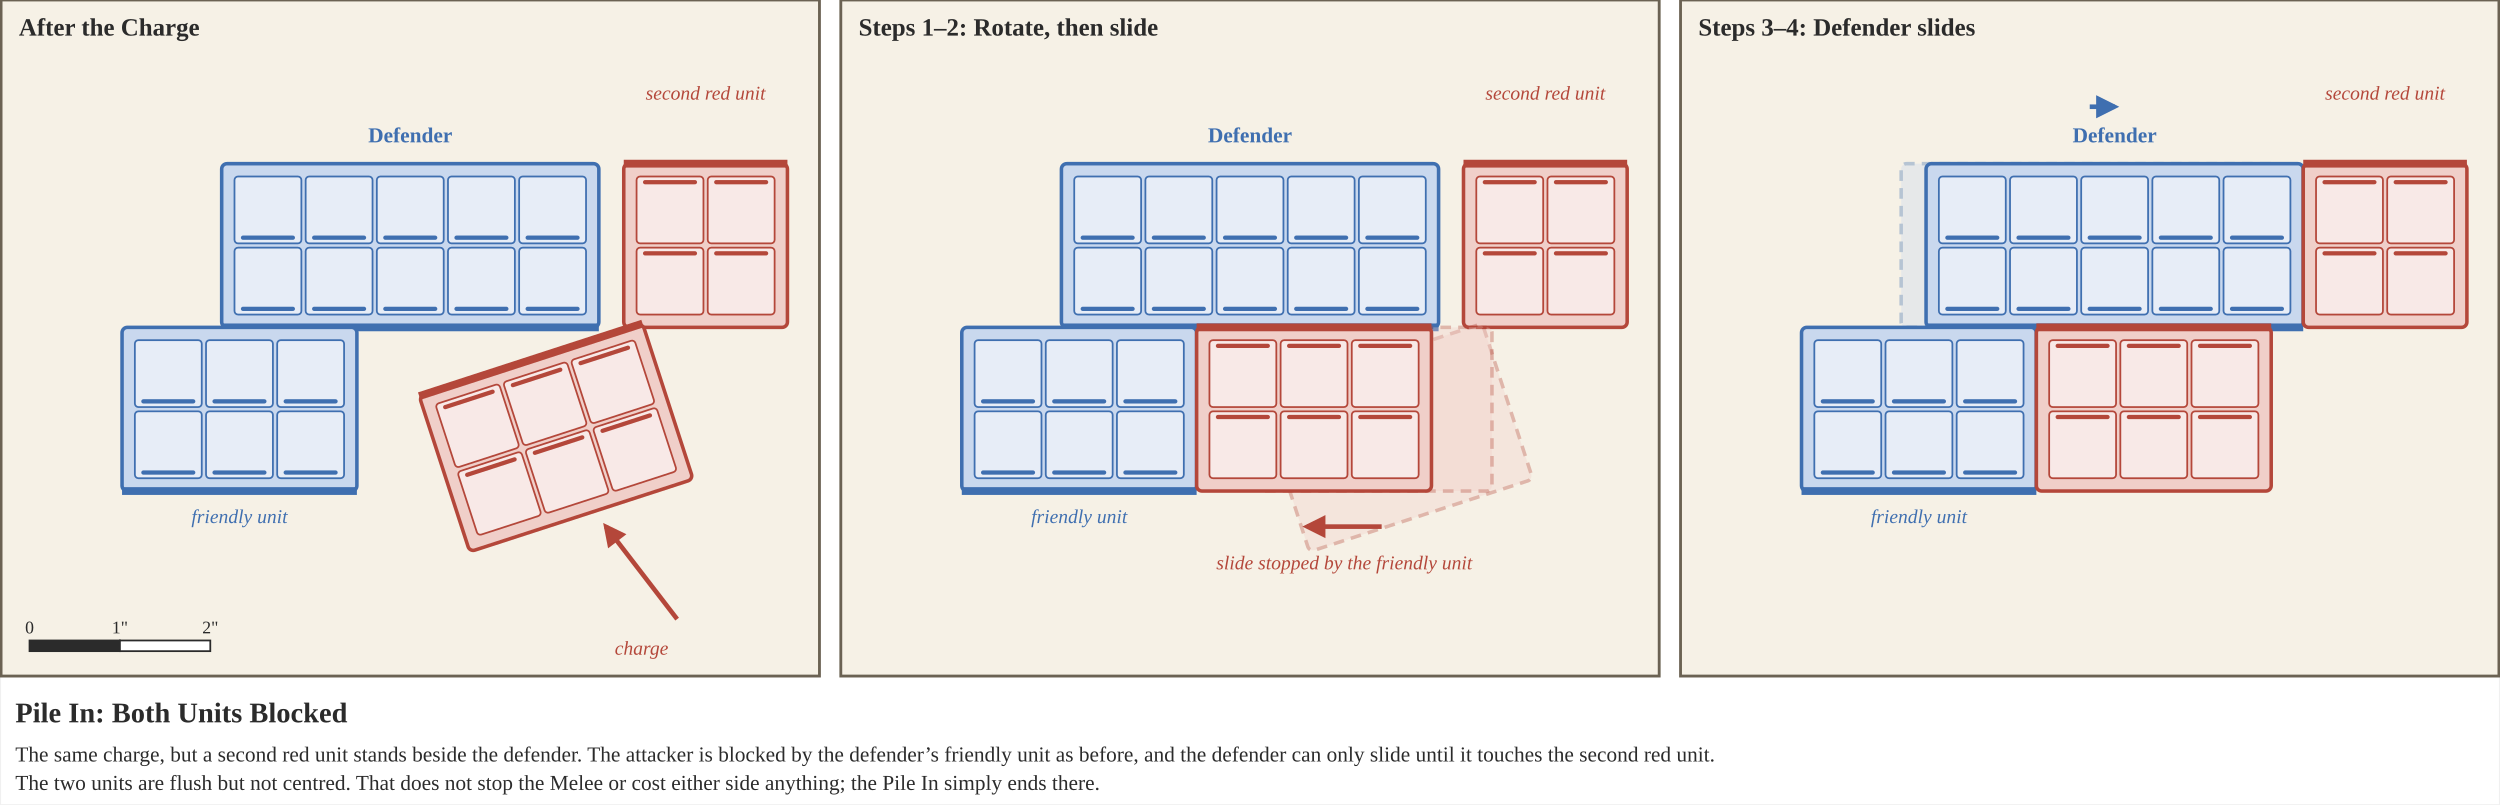
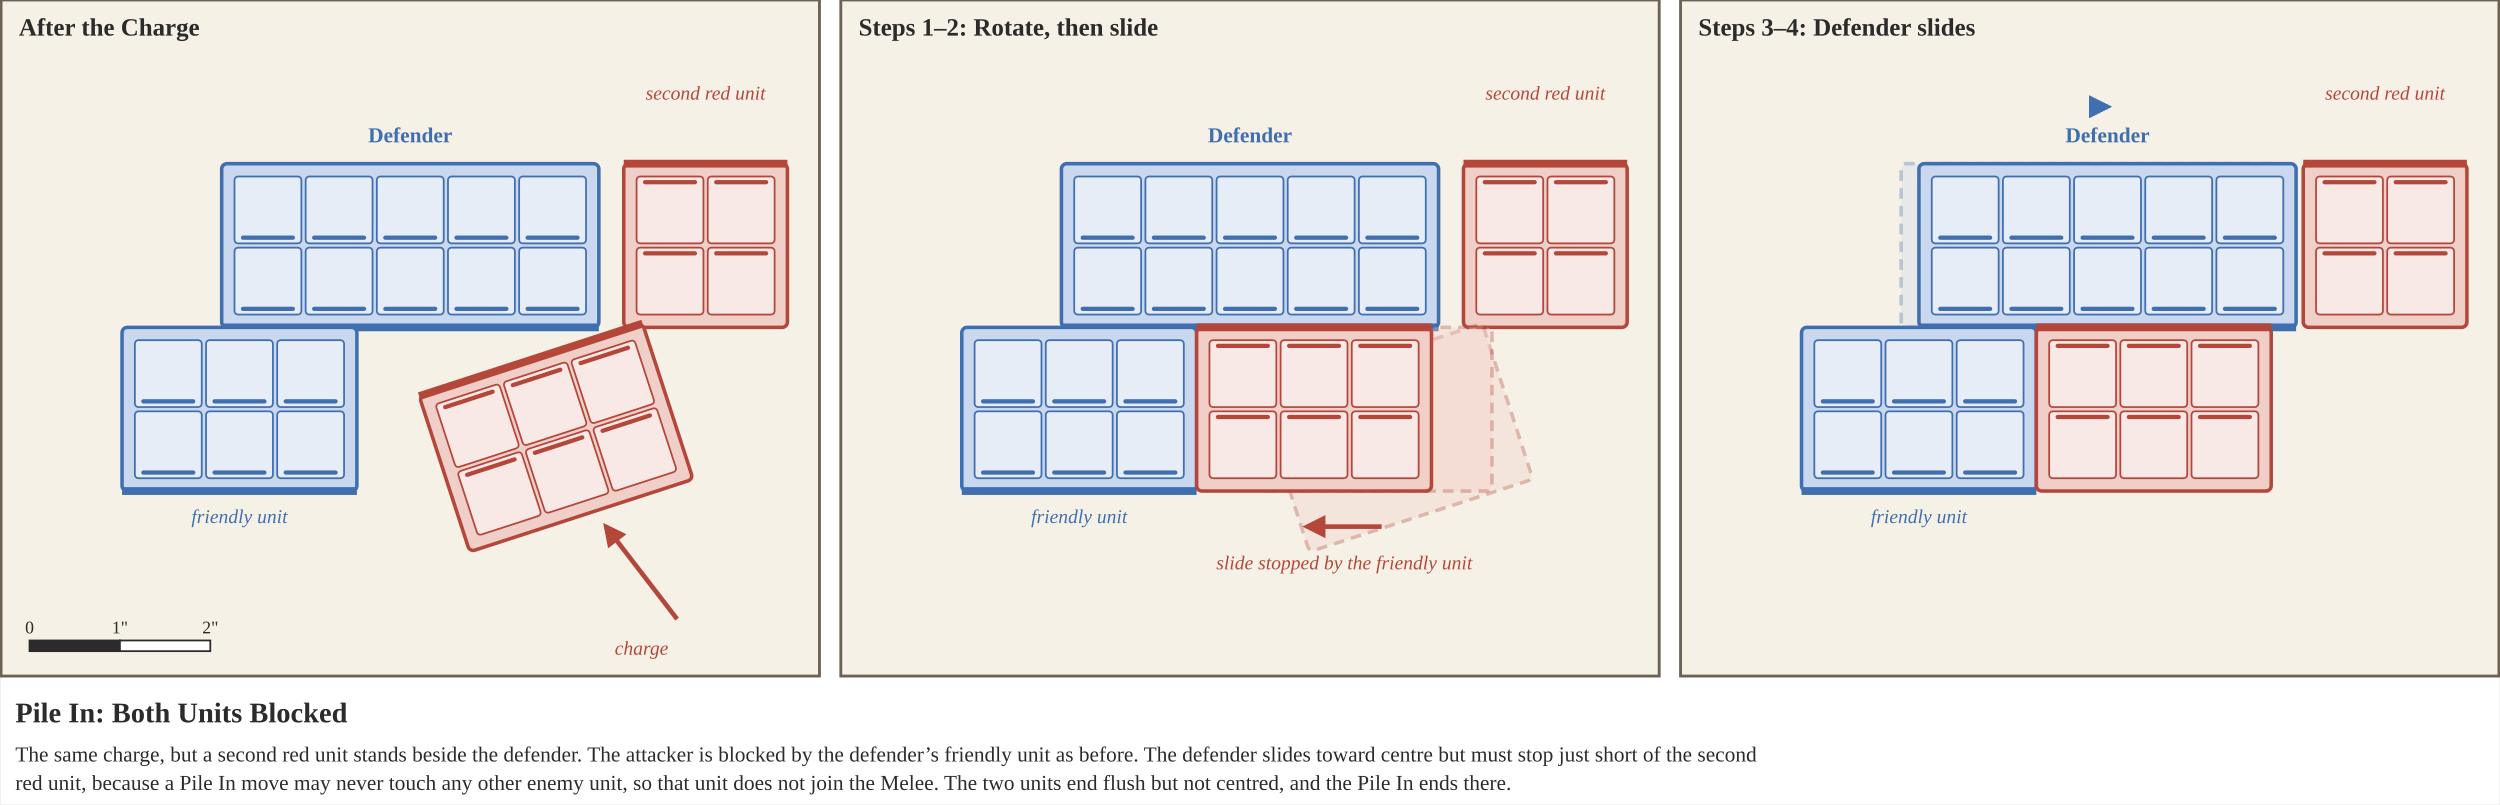
<svg xmlns="http://www.w3.org/2000/svg" viewBox="0 0 702 226" width="1685" height="542" font-family="Georgia, 'Times New Roman', serif">
  <defs>
    <marker id="arrow_3f6fb0" viewBox="0 0 10 10" refX="8" refY="5" markerWidth="5" markerHeight="5" orient="auto">
      <path d="M0,0 L10,5 L0,10 z" fill="#3f6fb0" />
    </marker>
    <marker id="arrow_b4473a" viewBox="0 0 10 10" refX="8" refY="5" markerWidth="5" markerHeight="5" orient="auto">
      <path d="M0,0 L10,5 L0,10 z" fill="#b4473a" />
    </marker>
  </defs>
  <rect width="702" height="226" fill="#fff" />
  <rect x="0" y="0" width="230" height="190" fill="#f6f1e6" stroke="#6b6253" stroke-width="0.8" />
  <text x="5.0" y="10.0" font-size="7" fill="#2b2b2b" text-anchor="start" font-weight="bold">After the Charge</text>
  <g transform="translate(115.0,69.0) rotate(180.0)">
    <rect x="-53.0" y="-23.0" width="106" height="46" rx="1.5" fill="#c9d8ee" stroke="#3f6fb0" stroke-width="1" />
    <rect x="-49.4" y="-19.4" width="18.8" height="18.8" rx="1" fill="#fff" fill-opacity="0.55" stroke="#3f6fb0" stroke-width="0.5" />
    <line x1="-47.0" y1="-17.8" x2="-33.0" y2="-17.8" stroke="#3f6fb0" stroke-width="1.2" stroke-linecap="round" />
    <rect x="-29.4" y="-19.4" width="18.8" height="18.8" rx="1" fill="#fff" fill-opacity="0.55" stroke="#3f6fb0" stroke-width="0.5" />
    <line x1="-27.0" y1="-17.8" x2="-13.0" y2="-17.8" stroke="#3f6fb0" stroke-width="1.2" stroke-linecap="round" />
    <rect x="-9.4" y="-19.4" width="18.8" height="18.8" rx="1" fill="#fff" fill-opacity="0.55" stroke="#3f6fb0" stroke-width="0.5" />
    <line x1="-7.0" y1="-17.8" x2="7.0" y2="-17.8" stroke="#3f6fb0" stroke-width="1.2" stroke-linecap="round" />
    <rect x="10.6" y="-19.4" width="18.8" height="18.8" rx="1" fill="#fff" fill-opacity="0.55" stroke="#3f6fb0" stroke-width="0.5" />
    <line x1="13.0" y1="-17.8" x2="27.0" y2="-17.8" stroke="#3f6fb0" stroke-width="1.2" stroke-linecap="round" />
    <rect x="30.6" y="-19.4" width="18.8" height="18.8" rx="1" fill="#fff" fill-opacity="0.55" stroke="#3f6fb0" stroke-width="0.5" />
    <line x1="33.0" y1="-17.8" x2="47.0" y2="-17.8" stroke="#3f6fb0" stroke-width="1.2" stroke-linecap="round" />
    <rect x="-49.4" y="0.6" width="18.8" height="18.8" rx="1" fill="#fff" fill-opacity="0.55" stroke="#3f6fb0" stroke-width="0.5" />
    <line x1="-47.0" y1="2.2" x2="-33.0" y2="2.2" stroke="#3f6fb0" stroke-width="1.2" stroke-linecap="round" />
    <rect x="-29.4" y="0.6" width="18.8" height="18.8" rx="1" fill="#fff" fill-opacity="0.55" stroke="#3f6fb0" stroke-width="0.5" />
    <line x1="-27.0" y1="2.2" x2="-13.0" y2="2.2" stroke="#3f6fb0" stroke-width="1.2" stroke-linecap="round" />
    <rect x="-9.4" y="0.6" width="18.8" height="18.8" rx="1" fill="#fff" fill-opacity="0.55" stroke="#3f6fb0" stroke-width="0.5" />
    <line x1="-7.0" y1="2.2" x2="7.0" y2="2.2" stroke="#3f6fb0" stroke-width="1.2" stroke-linecap="round" />
    <rect x="10.6" y="0.6" width="18.8" height="18.8" rx="1" fill="#fff" fill-opacity="0.55" stroke="#3f6fb0" stroke-width="0.5" />
    <line x1="13.0" y1="2.2" x2="27.0" y2="2.2" stroke="#3f6fb0" stroke-width="1.2" stroke-linecap="round" />
    <rect x="30.6" y="0.6" width="18.8" height="18.8" rx="1" fill="#fff" fill-opacity="0.55" stroke="#3f6fb0" stroke-width="0.5" />
    <line x1="33.0" y1="2.2" x2="47.0" y2="2.2" stroke="#3f6fb0" stroke-width="1.2" stroke-linecap="round" />
    <line x1="-53.0" y1="-23.0" x2="53.0" y2="-23.0" stroke="#3f6fb0" stroke-width="2.2" />
  </g>
  <text x="115.0" y="40.0" font-size="6" fill="#3f6fb0" text-anchor="middle" font-weight="bold">Defender</text>
  <g transform="translate(67.0,115.0) rotate(180.0)">
    <rect x="-33.0" y="-23.0" width="66" height="46" rx="1.5" fill="#c9d8ee" stroke="#3f6fb0" stroke-width="1" />
    <rect x="-29.4" y="-19.4" width="18.8" height="18.8" rx="1" fill="#fff" fill-opacity="0.55" stroke="#3f6fb0" stroke-width="0.5" />
    <line x1="-27.0" y1="-17.8" x2="-13.0" y2="-17.8" stroke="#3f6fb0" stroke-width="1.2" stroke-linecap="round" />
    <rect x="-9.4" y="-19.4" width="18.8" height="18.8" rx="1" fill="#fff" fill-opacity="0.55" stroke="#3f6fb0" stroke-width="0.5" />
    <line x1="-7.0" y1="-17.8" x2="7.0" y2="-17.8" stroke="#3f6fb0" stroke-width="1.2" stroke-linecap="round" />
    <rect x="10.6" y="-19.4" width="18.8" height="18.8" rx="1" fill="#fff" fill-opacity="0.55" stroke="#3f6fb0" stroke-width="0.5" />
    <line x1="13.0" y1="-17.8" x2="27.0" y2="-17.8" stroke="#3f6fb0" stroke-width="1.2" stroke-linecap="round" />
    <rect x="-29.4" y="0.6" width="18.8" height="18.8" rx="1" fill="#fff" fill-opacity="0.55" stroke="#3f6fb0" stroke-width="0.5" />
    <line x1="-27.0" y1="2.2" x2="-13.0" y2="2.2" stroke="#3f6fb0" stroke-width="1.2" stroke-linecap="round" />
    <rect x="-9.4" y="0.6" width="18.8" height="18.8" rx="1" fill="#fff" fill-opacity="0.55" stroke="#3f6fb0" stroke-width="0.5" />
    <line x1="-7.0" y1="2.2" x2="7.0" y2="2.2" stroke="#3f6fb0" stroke-width="1.2" stroke-linecap="round" />
    <rect x="10.6" y="0.6" width="18.8" height="18.8" rx="1" fill="#fff" fill-opacity="0.55" stroke="#3f6fb0" stroke-width="0.5" />
    <line x1="13.0" y1="2.2" x2="27.0" y2="2.2" stroke="#3f6fb0" stroke-width="1.2" stroke-linecap="round" />
    <line x1="-33.0" y1="-23.0" x2="33.0" y2="-23.0" stroke="#3f6fb0" stroke-width="2.2" />
  </g>
  <text x="67.0" y="147.0" font-size="5.5" fill="#3f6fb0" text-anchor="middle" font-style="italic">friendly unit</text>
  <g transform="translate(198.0,69.0) rotate(0.0)">
    <rect x="-23.0" y="-23.0" width="46" height="46" rx="1.5" fill="#f0cfc9" stroke="#b4473a" stroke-width="1" />
    <rect x="-19.4" y="-19.4" width="18.8" height="18.8" rx="1" fill="#fff" fill-opacity="0.55" stroke="#b4473a" stroke-width="0.5" />
    <line x1="-17.0" y1="-17.8" x2="-3.0" y2="-17.8" stroke="#b4473a" stroke-width="1.2" stroke-linecap="round" />
    <rect x="0.6" y="-19.4" width="18.8" height="18.8" rx="1" fill="#fff" fill-opacity="0.55" stroke="#b4473a" stroke-width="0.5" />
    <line x1="3.0" y1="-17.8" x2="17.0" y2="-17.8" stroke="#b4473a" stroke-width="1.2" stroke-linecap="round" />
    <rect x="-19.4" y="0.6" width="18.8" height="18.8" rx="1" fill="#fff" fill-opacity="0.55" stroke="#b4473a" stroke-width="0.5" />
    <line x1="-17.0" y1="2.2" x2="-3.0" y2="2.2" stroke="#b4473a" stroke-width="1.2" stroke-linecap="round" />
    <rect x="0.6" y="0.6" width="18.8" height="18.8" rx="1" fill="#fff" fill-opacity="0.55" stroke="#b4473a" stroke-width="0.5" />
    <line x1="3.0" y1="2.2" x2="17.0" y2="2.2" stroke="#b4473a" stroke-width="1.2" stroke-linecap="round" />
    <line x1="-23.0" y1="-23.0" x2="23.0" y2="-23.0" stroke="#b4473a" stroke-width="2.2" />
  </g>
  <text x="198.0" y="28.0" font-size="5.5" fill="#b4473a" text-anchor="middle" font-style="italic">second red unit</text>
  <g transform="translate(156.0,123.0) rotate(-18.0)">
    <rect x="-33.0" y="-23.0" width="66" height="46" rx="1.5" fill="#f0cfc9" stroke="#b4473a" stroke-width="1" />
    <rect x="-29.4" y="-19.4" width="18.8" height="18.8" rx="1" fill="#fff" fill-opacity="0.55" stroke="#b4473a" stroke-width="0.5" />
    <line x1="-27.0" y1="-17.8" x2="-13.0" y2="-17.8" stroke="#b4473a" stroke-width="1.2" stroke-linecap="round" />
    <rect x="-9.4" y="-19.4" width="18.8" height="18.8" rx="1" fill="#fff" fill-opacity="0.55" stroke="#b4473a" stroke-width="0.5" />
    <line x1="-7.0" y1="-17.8" x2="7.0" y2="-17.8" stroke="#b4473a" stroke-width="1.2" stroke-linecap="round" />
    <rect x="10.6" y="-19.4" width="18.8" height="18.8" rx="1" fill="#fff" fill-opacity="0.55" stroke="#b4473a" stroke-width="0.5" />
    <line x1="13.0" y1="-17.8" x2="27.0" y2="-17.8" stroke="#b4473a" stroke-width="1.2" stroke-linecap="round" />
    <rect x="-29.4" y="0.6" width="18.8" height="18.8" rx="1" fill="#fff" fill-opacity="0.55" stroke="#b4473a" stroke-width="0.5" />
    <line x1="-27.0" y1="2.2" x2="-13.0" y2="2.2" stroke="#b4473a" stroke-width="1.2" stroke-linecap="round" />
    <rect x="-9.4" y="0.6" width="18.8" height="18.8" rx="1" fill="#fff" fill-opacity="0.55" stroke="#b4473a" stroke-width="0.5" />
    <line x1="-7.0" y1="2.2" x2="7.0" y2="2.2" stroke="#b4473a" stroke-width="1.2" stroke-linecap="round" />
    <rect x="10.6" y="0.6" width="18.8" height="18.8" rx="1" fill="#fff" fill-opacity="0.55" stroke="#b4473a" stroke-width="0.5" />
    <line x1="13.0" y1="2.2" x2="27.0" y2="2.2" stroke="#b4473a" stroke-width="1.2" stroke-linecap="round" />
    <line x1="-33.0" y1="-23.0" x2="33.0" y2="-23.0" stroke="#b4473a" stroke-width="2.2" />
  </g>
  <line x1="190.0" y1="174.0" x2="170.0" y2="148.0" stroke="#b4473a" stroke-width="1.3" marker-end="url(#arrow_b4473a)" />
  <text x="180.0" y="184.0" font-size="5.5" fill="#b4473a" text-anchor="middle" font-style="italic">charge</text>
  <rect x="236" y="0" width="230" height="190" fill="#f6f1e6" stroke="#6b6253" stroke-width="0.8" />
  <text x="241.0" y="10.0" font-size="7" fill="#2b2b2b" text-anchor="start" font-weight="bold">Steps 1–2: Rotate, then slide</text>
  <g transform="translate(351.0,69.0) rotate(180.0)">
    <rect x="-53.0" y="-23.0" width="106" height="46" rx="1.5" fill="#c9d8ee" stroke="#3f6fb0" stroke-width="1" />
    <rect x="-49.4" y="-19.4" width="18.8" height="18.8" rx="1" fill="#fff" fill-opacity="0.55" stroke="#3f6fb0" stroke-width="0.5" />
    <line x1="-47.0" y1="-17.8" x2="-33.0" y2="-17.8" stroke="#3f6fb0" stroke-width="1.2" stroke-linecap="round" />
    <rect x="-29.4" y="-19.4" width="18.8" height="18.8" rx="1" fill="#fff" fill-opacity="0.55" stroke="#3f6fb0" stroke-width="0.5" />
    <line x1="-27.0" y1="-17.8" x2="-13.0" y2="-17.8" stroke="#3f6fb0" stroke-width="1.2" stroke-linecap="round" />
    <rect x="-9.4" y="-19.4" width="18.8" height="18.8" rx="1" fill="#fff" fill-opacity="0.55" stroke="#3f6fb0" stroke-width="0.5" />
    <line x1="-7.0" y1="-17.8" x2="7.0" y2="-17.8" stroke="#3f6fb0" stroke-width="1.2" stroke-linecap="round" />
    <rect x="10.6" y="-19.4" width="18.8" height="18.8" rx="1" fill="#fff" fill-opacity="0.55" stroke="#3f6fb0" stroke-width="0.5" />
    <line x1="13.0" y1="-17.8" x2="27.0" y2="-17.8" stroke="#3f6fb0" stroke-width="1.2" stroke-linecap="round" />
    <rect x="30.6" y="-19.4" width="18.8" height="18.8" rx="1" fill="#fff" fill-opacity="0.55" stroke="#3f6fb0" stroke-width="0.5" />
    <line x1="33.0" y1="-17.8" x2="47.0" y2="-17.8" stroke="#3f6fb0" stroke-width="1.2" stroke-linecap="round" />
    <rect x="-49.4" y="0.6" width="18.8" height="18.8" rx="1" fill="#fff" fill-opacity="0.55" stroke="#3f6fb0" stroke-width="0.5" />
    <line x1="-47.0" y1="2.2" x2="-33.0" y2="2.2" stroke="#3f6fb0" stroke-width="1.2" stroke-linecap="round" />
    <rect x="-29.4" y="0.6" width="18.8" height="18.8" rx="1" fill="#fff" fill-opacity="0.55" stroke="#3f6fb0" stroke-width="0.5" />
    <line x1="-27.0" y1="2.2" x2="-13.0" y2="2.2" stroke="#3f6fb0" stroke-width="1.2" stroke-linecap="round" />
    <rect x="-9.4" y="0.6" width="18.8" height="18.8" rx="1" fill="#fff" fill-opacity="0.55" stroke="#3f6fb0" stroke-width="0.5" />
    <line x1="-7.0" y1="2.2" x2="7.0" y2="2.2" stroke="#3f6fb0" stroke-width="1.2" stroke-linecap="round" />
    <rect x="10.6" y="0.6" width="18.8" height="18.8" rx="1" fill="#fff" fill-opacity="0.55" stroke="#3f6fb0" stroke-width="0.5" />
    <line x1="13.0" y1="2.2" x2="27.0" y2="2.2" stroke="#3f6fb0" stroke-width="1.2" stroke-linecap="round" />
    <rect x="30.6" y="0.6" width="18.8" height="18.8" rx="1" fill="#fff" fill-opacity="0.55" stroke="#3f6fb0" stroke-width="0.5" />
    <line x1="33.0" y1="2.2" x2="47.0" y2="2.2" stroke="#3f6fb0" stroke-width="1.2" stroke-linecap="round" />
    <line x1="-53.0" y1="-23.0" x2="53.0" y2="-23.0" stroke="#3f6fb0" stroke-width="2.2" />
  </g>
  <text x="351.0" y="40.0" font-size="6" fill="#3f6fb0" text-anchor="middle" font-weight="bold">Defender</text>
  <g transform="translate(303.0,115.0) rotate(180.0)">
    <rect x="-33.0" y="-23.0" width="66" height="46" rx="1.5" fill="#c9d8ee" stroke="#3f6fb0" stroke-width="1" />
    <rect x="-29.4" y="-19.4" width="18.8" height="18.8" rx="1" fill="#fff" fill-opacity="0.55" stroke="#3f6fb0" stroke-width="0.5" />
    <line x1="-27.0" y1="-17.8" x2="-13.0" y2="-17.8" stroke="#3f6fb0" stroke-width="1.2" stroke-linecap="round" />
    <rect x="-9.4" y="-19.4" width="18.8" height="18.8" rx="1" fill="#fff" fill-opacity="0.55" stroke="#3f6fb0" stroke-width="0.5" />
    <line x1="-7.0" y1="-17.8" x2="7.0" y2="-17.8" stroke="#3f6fb0" stroke-width="1.2" stroke-linecap="round" />
    <rect x="10.6" y="-19.4" width="18.8" height="18.8" rx="1" fill="#fff" fill-opacity="0.55" stroke="#3f6fb0" stroke-width="0.5" />
    <line x1="13.0" y1="-17.8" x2="27.0" y2="-17.8" stroke="#3f6fb0" stroke-width="1.2" stroke-linecap="round" />
    <rect x="-29.4" y="0.6" width="18.8" height="18.8" rx="1" fill="#fff" fill-opacity="0.55" stroke="#3f6fb0" stroke-width="0.5" />
    <line x1="-27.0" y1="2.2" x2="-13.0" y2="2.2" stroke="#3f6fb0" stroke-width="1.2" stroke-linecap="round" />
    <rect x="-9.4" y="0.6" width="18.8" height="18.8" rx="1" fill="#fff" fill-opacity="0.55" stroke="#3f6fb0" stroke-width="0.5" />
    <line x1="-7.0" y1="2.2" x2="7.0" y2="2.2" stroke="#3f6fb0" stroke-width="1.2" stroke-linecap="round" />
    <rect x="10.6" y="0.6" width="18.8" height="18.8" rx="1" fill="#fff" fill-opacity="0.55" stroke="#3f6fb0" stroke-width="0.5" />
    <line x1="13.0" y1="2.2" x2="27.0" y2="2.2" stroke="#3f6fb0" stroke-width="1.2" stroke-linecap="round" />
    <line x1="-33.0" y1="-23.0" x2="33.0" y2="-23.0" stroke="#3f6fb0" stroke-width="2.2" />
  </g>
  <text x="303.0" y="147.0" font-size="5.5" fill="#3f6fb0" text-anchor="middle" font-style="italic">friendly unit</text>
  <g transform="translate(434.0,69.0) rotate(0.0)">
    <rect x="-23.0" y="-23.0" width="46" height="46" rx="1.5" fill="#f0cfc9" stroke="#b4473a" stroke-width="1" />
    <rect x="-19.4" y="-19.4" width="18.8" height="18.8" rx="1" fill="#fff" fill-opacity="0.55" stroke="#b4473a" stroke-width="0.5" />
    <line x1="-17.0" y1="-17.8" x2="-3.0" y2="-17.8" stroke="#b4473a" stroke-width="1.2" stroke-linecap="round" />
    <rect x="0.6" y="-19.4" width="18.8" height="18.8" rx="1" fill="#fff" fill-opacity="0.55" stroke="#b4473a" stroke-width="0.5" />
    <line x1="3.0" y1="-17.8" x2="17.0" y2="-17.8" stroke="#b4473a" stroke-width="1.2" stroke-linecap="round" />
    <rect x="-19.4" y="0.6" width="18.8" height="18.8" rx="1" fill="#fff" fill-opacity="0.55" stroke="#b4473a" stroke-width="0.5" />
    <line x1="-17.0" y1="2.2" x2="-3.0" y2="2.2" stroke="#b4473a" stroke-width="1.2" stroke-linecap="round" />
    <rect x="0.6" y="0.6" width="18.8" height="18.8" rx="1" fill="#fff" fill-opacity="0.55" stroke="#b4473a" stroke-width="0.5" />
    <line x1="3.0" y1="2.2" x2="17.0" y2="2.2" stroke="#b4473a" stroke-width="1.2" stroke-linecap="round" />
    <line x1="-23.0" y1="-23.0" x2="23.0" y2="-23.0" stroke="#b4473a" stroke-width="2.2" />
  </g>
  <text x="434.0" y="28.0" font-size="5.5" fill="#b4473a" text-anchor="middle" font-style="italic">second red unit</text>
  <g transform="translate(392.0,123.0) rotate(-18.0)" opacity="0.35">
    <rect x="-33.0" y="-23.0" width="66" height="46" rx="1.5" fill="#f0cfc9" stroke="#b4473a" stroke-width="1" stroke-dasharray="3 2" />
  </g>
  <g transform="translate(386.0,115.0) rotate(0.0)" opacity="0.35">
    <rect x="-33.0" y="-23.0" width="66" height="46" rx="1.5" fill="#f0cfc9" stroke="#b4473a" stroke-width="1" stroke-dasharray="3 2" />
  </g>
  <g transform="translate(369.0,115.0) rotate(0.0)">
    <rect x="-33.0" y="-23.0" width="66" height="46" rx="1.5" fill="#f0cfc9" stroke="#b4473a" stroke-width="1" />
    <rect x="-29.4" y="-19.4" width="18.8" height="18.8" rx="1" fill="#fff" fill-opacity="0.55" stroke="#b4473a" stroke-width="0.5" />
    <line x1="-27.0" y1="-17.8" x2="-13.0" y2="-17.8" stroke="#b4473a" stroke-width="1.2" stroke-linecap="round" />
    <rect x="-9.4" y="-19.4" width="18.8" height="18.8" rx="1" fill="#fff" fill-opacity="0.55" stroke="#b4473a" stroke-width="0.5" />
    <line x1="-7.0" y1="-17.8" x2="7.0" y2="-17.8" stroke="#b4473a" stroke-width="1.2" stroke-linecap="round" />
    <rect x="10.6" y="-19.4" width="18.8" height="18.8" rx="1" fill="#fff" fill-opacity="0.55" stroke="#b4473a" stroke-width="0.5" />
    <line x1="13.0" y1="-17.8" x2="27.0" y2="-17.8" stroke="#b4473a" stroke-width="1.2" stroke-linecap="round" />
    <rect x="-29.4" y="0.6" width="18.8" height="18.8" rx="1" fill="#fff" fill-opacity="0.55" stroke="#b4473a" stroke-width="0.5" />
    <line x1="-27.0" y1="2.2" x2="-13.0" y2="2.2" stroke="#b4473a" stroke-width="1.2" stroke-linecap="round" />
    <rect x="-9.4" y="0.6" width="18.8" height="18.8" rx="1" fill="#fff" fill-opacity="0.55" stroke="#b4473a" stroke-width="0.5" />
    <line x1="-7.0" y1="2.2" x2="7.0" y2="2.2" stroke="#b4473a" stroke-width="1.2" stroke-linecap="round" />
    <rect x="10.6" y="0.6" width="18.8" height="18.8" rx="1" fill="#fff" fill-opacity="0.55" stroke="#b4473a" stroke-width="0.5" />
    <line x1="13.0" y1="2.2" x2="27.0" y2="2.2" stroke="#b4473a" stroke-width="1.2" stroke-linecap="round" />
    <line x1="-33.0" y1="-23.0" x2="33.0" y2="-23.0" stroke="#b4473a" stroke-width="2.2" />
  </g>
  <line x1="388.0" y1="148.0" x2="367.0" y2="148.0" stroke="#b4473a" stroke-width="1.3" marker-end="url(#arrow_b4473a)" />
  <text x="377.5" y="160.0" font-size="5.5" fill="#b4473a" text-anchor="middle" font-style="italic">slide stopped by the friendly unit</text>
  <rect x="472" y="0" width="230" height="190" fill="#f6f1e6" stroke="#6b6253" stroke-width="0.8" />
  <text x="477.0" y="10.0" font-size="7" fill="#2b2b2b" text-anchor="start" font-weight="bold">Steps 3–4: Defender slides</text>
  <g transform="translate(587.0,69.0) rotate(180.0)" opacity="0.35">
    <rect x="-53.0" y="-23.0" width="106" height="46" rx="1.5" fill="#c9d8ee" stroke="#3f6fb0" stroke-width="1" stroke-dasharray="3 2" />
  </g>
-   <g transform="translate(594.0,69.0) rotate(180.0)">
+   <g transform="translate(592.0,69.0) rotate(180.0)">
    <rect x="-53.0" y="-23.0" width="106" height="46" rx="1.5" fill="#c9d8ee" stroke="#3f6fb0" stroke-width="1" />
    <rect x="-49.4" y="-19.4" width="18.8" height="18.8" rx="1" fill="#fff" fill-opacity="0.55" stroke="#3f6fb0" stroke-width="0.5" />
    <line x1="-47.0" y1="-17.8" x2="-33.0" y2="-17.8" stroke="#3f6fb0" stroke-width="1.2" stroke-linecap="round" />
    <rect x="-29.4" y="-19.4" width="18.8" height="18.8" rx="1" fill="#fff" fill-opacity="0.55" stroke="#3f6fb0" stroke-width="0.5" />
    <line x1="-27.0" y1="-17.8" x2="-13.0" y2="-17.8" stroke="#3f6fb0" stroke-width="1.2" stroke-linecap="round" />
    <rect x="-9.4" y="-19.4" width="18.8" height="18.8" rx="1" fill="#fff" fill-opacity="0.55" stroke="#3f6fb0" stroke-width="0.5" />
    <line x1="-7.0" y1="-17.8" x2="7.0" y2="-17.8" stroke="#3f6fb0" stroke-width="1.2" stroke-linecap="round" />
    <rect x="10.6" y="-19.4" width="18.8" height="18.8" rx="1" fill="#fff" fill-opacity="0.55" stroke="#3f6fb0" stroke-width="0.5" />
    <line x1="13.0" y1="-17.8" x2="27.0" y2="-17.8" stroke="#3f6fb0" stroke-width="1.2" stroke-linecap="round" />
    <rect x="30.6" y="-19.4" width="18.8" height="18.8" rx="1" fill="#fff" fill-opacity="0.55" stroke="#3f6fb0" stroke-width="0.5" />
    <line x1="33.0" y1="-17.8" x2="47.0" y2="-17.8" stroke="#3f6fb0" stroke-width="1.2" stroke-linecap="round" />
    <rect x="-49.4" y="0.6" width="18.8" height="18.8" rx="1" fill="#fff" fill-opacity="0.55" stroke="#3f6fb0" stroke-width="0.5" />
    <line x1="-47.0" y1="2.2" x2="-33.0" y2="2.2" stroke="#3f6fb0" stroke-width="1.2" stroke-linecap="round" />
    <rect x="-29.4" y="0.6" width="18.8" height="18.8" rx="1" fill="#fff" fill-opacity="0.55" stroke="#3f6fb0" stroke-width="0.5" />
    <line x1="-27.0" y1="2.2" x2="-13.0" y2="2.2" stroke="#3f6fb0" stroke-width="1.2" stroke-linecap="round" />
    <rect x="-9.4" y="0.6" width="18.8" height="18.8" rx="1" fill="#fff" fill-opacity="0.55" stroke="#3f6fb0" stroke-width="0.5" />
    <line x1="-7.0" y1="2.2" x2="7.0" y2="2.2" stroke="#3f6fb0" stroke-width="1.2" stroke-linecap="round" />
    <rect x="10.6" y="0.6" width="18.8" height="18.8" rx="1" fill="#fff" fill-opacity="0.55" stroke="#3f6fb0" stroke-width="0.5" />
    <line x1="13.0" y1="2.2" x2="27.0" y2="2.2" stroke="#3f6fb0" stroke-width="1.2" stroke-linecap="round" />
    <rect x="30.6" y="0.6" width="18.8" height="18.8" rx="1" fill="#fff" fill-opacity="0.55" stroke="#3f6fb0" stroke-width="0.5" />
    <line x1="33.0" y1="2.2" x2="47.0" y2="2.2" stroke="#3f6fb0" stroke-width="1.2" stroke-linecap="round" />
    <line x1="-53.0" y1="-23.0" x2="53.0" y2="-23.0" stroke="#3f6fb0" stroke-width="2.2" />
  </g>
-   <text x="594.0" y="40.0" font-size="6" fill="#3f6fb0" text-anchor="middle" font-weight="bold">Defender</text>
+   <text x="592.0" y="40.0" font-size="6" fill="#3f6fb0" text-anchor="middle" font-weight="bold">Defender</text>
  <g transform="translate(539.0,115.0) rotate(180.0)">
    <rect x="-33.0" y="-23.0" width="66" height="46" rx="1.5" fill="#c9d8ee" stroke="#3f6fb0" stroke-width="1" />
    <rect x="-29.4" y="-19.4" width="18.8" height="18.8" rx="1" fill="#fff" fill-opacity="0.55" stroke="#3f6fb0" stroke-width="0.5" />
    <line x1="-27.0" y1="-17.8" x2="-13.0" y2="-17.8" stroke="#3f6fb0" stroke-width="1.2" stroke-linecap="round" />
    <rect x="-9.4" y="-19.4" width="18.8" height="18.8" rx="1" fill="#fff" fill-opacity="0.55" stroke="#3f6fb0" stroke-width="0.5" />
    <line x1="-7.0" y1="-17.8" x2="7.0" y2="-17.8" stroke="#3f6fb0" stroke-width="1.2" stroke-linecap="round" />
    <rect x="10.6" y="-19.4" width="18.8" height="18.8" rx="1" fill="#fff" fill-opacity="0.55" stroke="#3f6fb0" stroke-width="0.5" />
    <line x1="13.0" y1="-17.8" x2="27.0" y2="-17.8" stroke="#3f6fb0" stroke-width="1.2" stroke-linecap="round" />
    <rect x="-29.4" y="0.6" width="18.8" height="18.8" rx="1" fill="#fff" fill-opacity="0.55" stroke="#3f6fb0" stroke-width="0.5" />
    <line x1="-27.0" y1="2.2" x2="-13.0" y2="2.2" stroke="#3f6fb0" stroke-width="1.2" stroke-linecap="round" />
    <rect x="-9.4" y="0.6" width="18.8" height="18.8" rx="1" fill="#fff" fill-opacity="0.55" stroke="#3f6fb0" stroke-width="0.5" />
    <line x1="-7.0" y1="2.2" x2="7.0" y2="2.2" stroke="#3f6fb0" stroke-width="1.2" stroke-linecap="round" />
    <rect x="10.6" y="0.6" width="18.8" height="18.8" rx="1" fill="#fff" fill-opacity="0.55" stroke="#3f6fb0" stroke-width="0.5" />
    <line x1="13.0" y1="2.2" x2="27.0" y2="2.2" stroke="#3f6fb0" stroke-width="1.2" stroke-linecap="round" />
    <line x1="-33.0" y1="-23.0" x2="33.0" y2="-23.0" stroke="#3f6fb0" stroke-width="2.2" />
  </g>
  <text x="539.0" y="147.0" font-size="5.5" fill="#3f6fb0" text-anchor="middle" font-style="italic">friendly unit</text>
  <g transform="translate(670.0,69.0) rotate(0.0)">
    <rect x="-23.0" y="-23.0" width="46" height="46" rx="1.5" fill="#f0cfc9" stroke="#b4473a" stroke-width="1" />
    <rect x="-19.4" y="-19.4" width="18.8" height="18.8" rx="1" fill="#fff" fill-opacity="0.55" stroke="#b4473a" stroke-width="0.5" />
    <line x1="-17.0" y1="-17.8" x2="-3.0" y2="-17.8" stroke="#b4473a" stroke-width="1.2" stroke-linecap="round" />
    <rect x="0.6" y="-19.4" width="18.8" height="18.8" rx="1" fill="#fff" fill-opacity="0.55" stroke="#b4473a" stroke-width="0.5" />
    <line x1="3.0" y1="-17.8" x2="17.0" y2="-17.8" stroke="#b4473a" stroke-width="1.2" stroke-linecap="round" />
    <rect x="-19.4" y="0.6" width="18.8" height="18.8" rx="1" fill="#fff" fill-opacity="0.55" stroke="#b4473a" stroke-width="0.5" />
    <line x1="-17.0" y1="2.2" x2="-3.0" y2="2.2" stroke="#b4473a" stroke-width="1.2" stroke-linecap="round" />
    <rect x="0.6" y="0.6" width="18.8" height="18.8" rx="1" fill="#fff" fill-opacity="0.55" stroke="#b4473a" stroke-width="0.5" />
    <line x1="3.0" y1="2.2" x2="17.0" y2="2.2" stroke="#b4473a" stroke-width="1.2" stroke-linecap="round" />
    <line x1="-23.0" y1="-23.0" x2="23.0" y2="-23.0" stroke="#b4473a" stroke-width="2.2" />
  </g>
  <text x="670.0" y="28.0" font-size="5.5" fill="#b4473a" text-anchor="middle" font-style="italic">second red unit</text>
  <g transform="translate(605.0,115.0) rotate(0.0)">
    <rect x="-33.0" y="-23.0" width="66" height="46" rx="1.5" fill="#f0cfc9" stroke="#b4473a" stroke-width="1" />
    <rect x="-29.4" y="-19.4" width="18.8" height="18.8" rx="1" fill="#fff" fill-opacity="0.55" stroke="#b4473a" stroke-width="0.5" />
    <line x1="-27.0" y1="-17.8" x2="-13.0" y2="-17.8" stroke="#b4473a" stroke-width="1.2" stroke-linecap="round" />
    <rect x="-9.4" y="-19.4" width="18.8" height="18.8" rx="1" fill="#fff" fill-opacity="0.55" stroke="#b4473a" stroke-width="0.5" />
    <line x1="-7.0" y1="-17.8" x2="7.0" y2="-17.8" stroke="#b4473a" stroke-width="1.2" stroke-linecap="round" />
    <rect x="10.6" y="-19.4" width="18.8" height="18.8" rx="1" fill="#fff" fill-opacity="0.55" stroke="#b4473a" stroke-width="0.5" />
    <line x1="13.0" y1="-17.8" x2="27.0" y2="-17.8" stroke="#b4473a" stroke-width="1.2" stroke-linecap="round" />
    <rect x="-29.4" y="0.6" width="18.8" height="18.8" rx="1" fill="#fff" fill-opacity="0.55" stroke="#b4473a" stroke-width="0.5" />
    <line x1="-27.0" y1="2.2" x2="-13.0" y2="2.2" stroke="#b4473a" stroke-width="1.2" stroke-linecap="round" />
    <rect x="-9.4" y="0.6" width="18.8" height="18.8" rx="1" fill="#fff" fill-opacity="0.55" stroke="#b4473a" stroke-width="0.5" />
    <line x1="-7.0" y1="2.2" x2="7.0" y2="2.2" stroke="#b4473a" stroke-width="1.2" stroke-linecap="round" />
    <rect x="10.6" y="0.6" width="18.8" height="18.8" rx="1" fill="#fff" fill-opacity="0.55" stroke="#b4473a" stroke-width="0.5" />
    <line x1="13.0" y1="2.2" x2="27.0" y2="2.2" stroke="#b4473a" stroke-width="1.2" stroke-linecap="round" />
    <line x1="-33.0" y1="-23.0" x2="33.0" y2="-23.0" stroke="#b4473a" stroke-width="2.2" />
  </g>
-   <line x1="587.0" y1="30.0" x2="594.0" y2="30.0" stroke="#3f6fb0" stroke-width="1.3" marker-end="url(#arrow_3f6fb0)" />
+   <line x1="587.0" y1="30.0" x2="592.0" y2="30.0" stroke="#3f6fb0" stroke-width="1.3" marker-end="url(#arrow_3f6fb0)" />
  <rect x="8.0" y="180" width="25.4" height="3" fill="#2b2b2b" stroke="#2b2b2b" stroke-width="0.5" />
  <rect x="33.4" y="180" width="25.4" height="3" fill="#fff" stroke="#2b2b2b" stroke-width="0.5" />
  <text x="8.0" y="178.0" font-size="5" fill="#2b2b2b" text-anchor="middle">0</text>
  <text x="33.4" y="178.0" font-size="5" fill="#2b2b2b" text-anchor="middle">1"</text>
  <text x="58.8" y="178.0" font-size="5" fill="#2b2b2b" text-anchor="middle">2"</text>
  <text x="4" y="203" font-size="8" font-weight="bold" fill="#2b2b2b">Pile In: Both Units Blocked</text>
-   <text x="4" y="214" font-size="6" fill="#2b2b2b">The same charge, but a second red unit stands beside the defender. The attacker is blocked by the defender’s friendly unit as before, and the defender can only slide until it touches the second red unit.</text>
-   <text x="4" y="222" font-size="6" fill="#2b2b2b">The two units are flush but not centred. That does not stop the Melee or cost either side anything; the Pile In simply ends there.</text>
+   <text x="4" y="214" font-size="6" fill="#2b2b2b">The same charge, but a second red unit stands beside the defender. The attacker is blocked by the defender’s friendly unit as before. The defender slides toward centre but must stop just short of the second</text>
+   <text x="4" y="222" font-size="6" fill="#2b2b2b">red unit, because a Pile In move may never touch any other enemy unit, so that unit does not join the Melee. The two units end flush but not centred, and the Pile In ends there.</text>
</svg>
